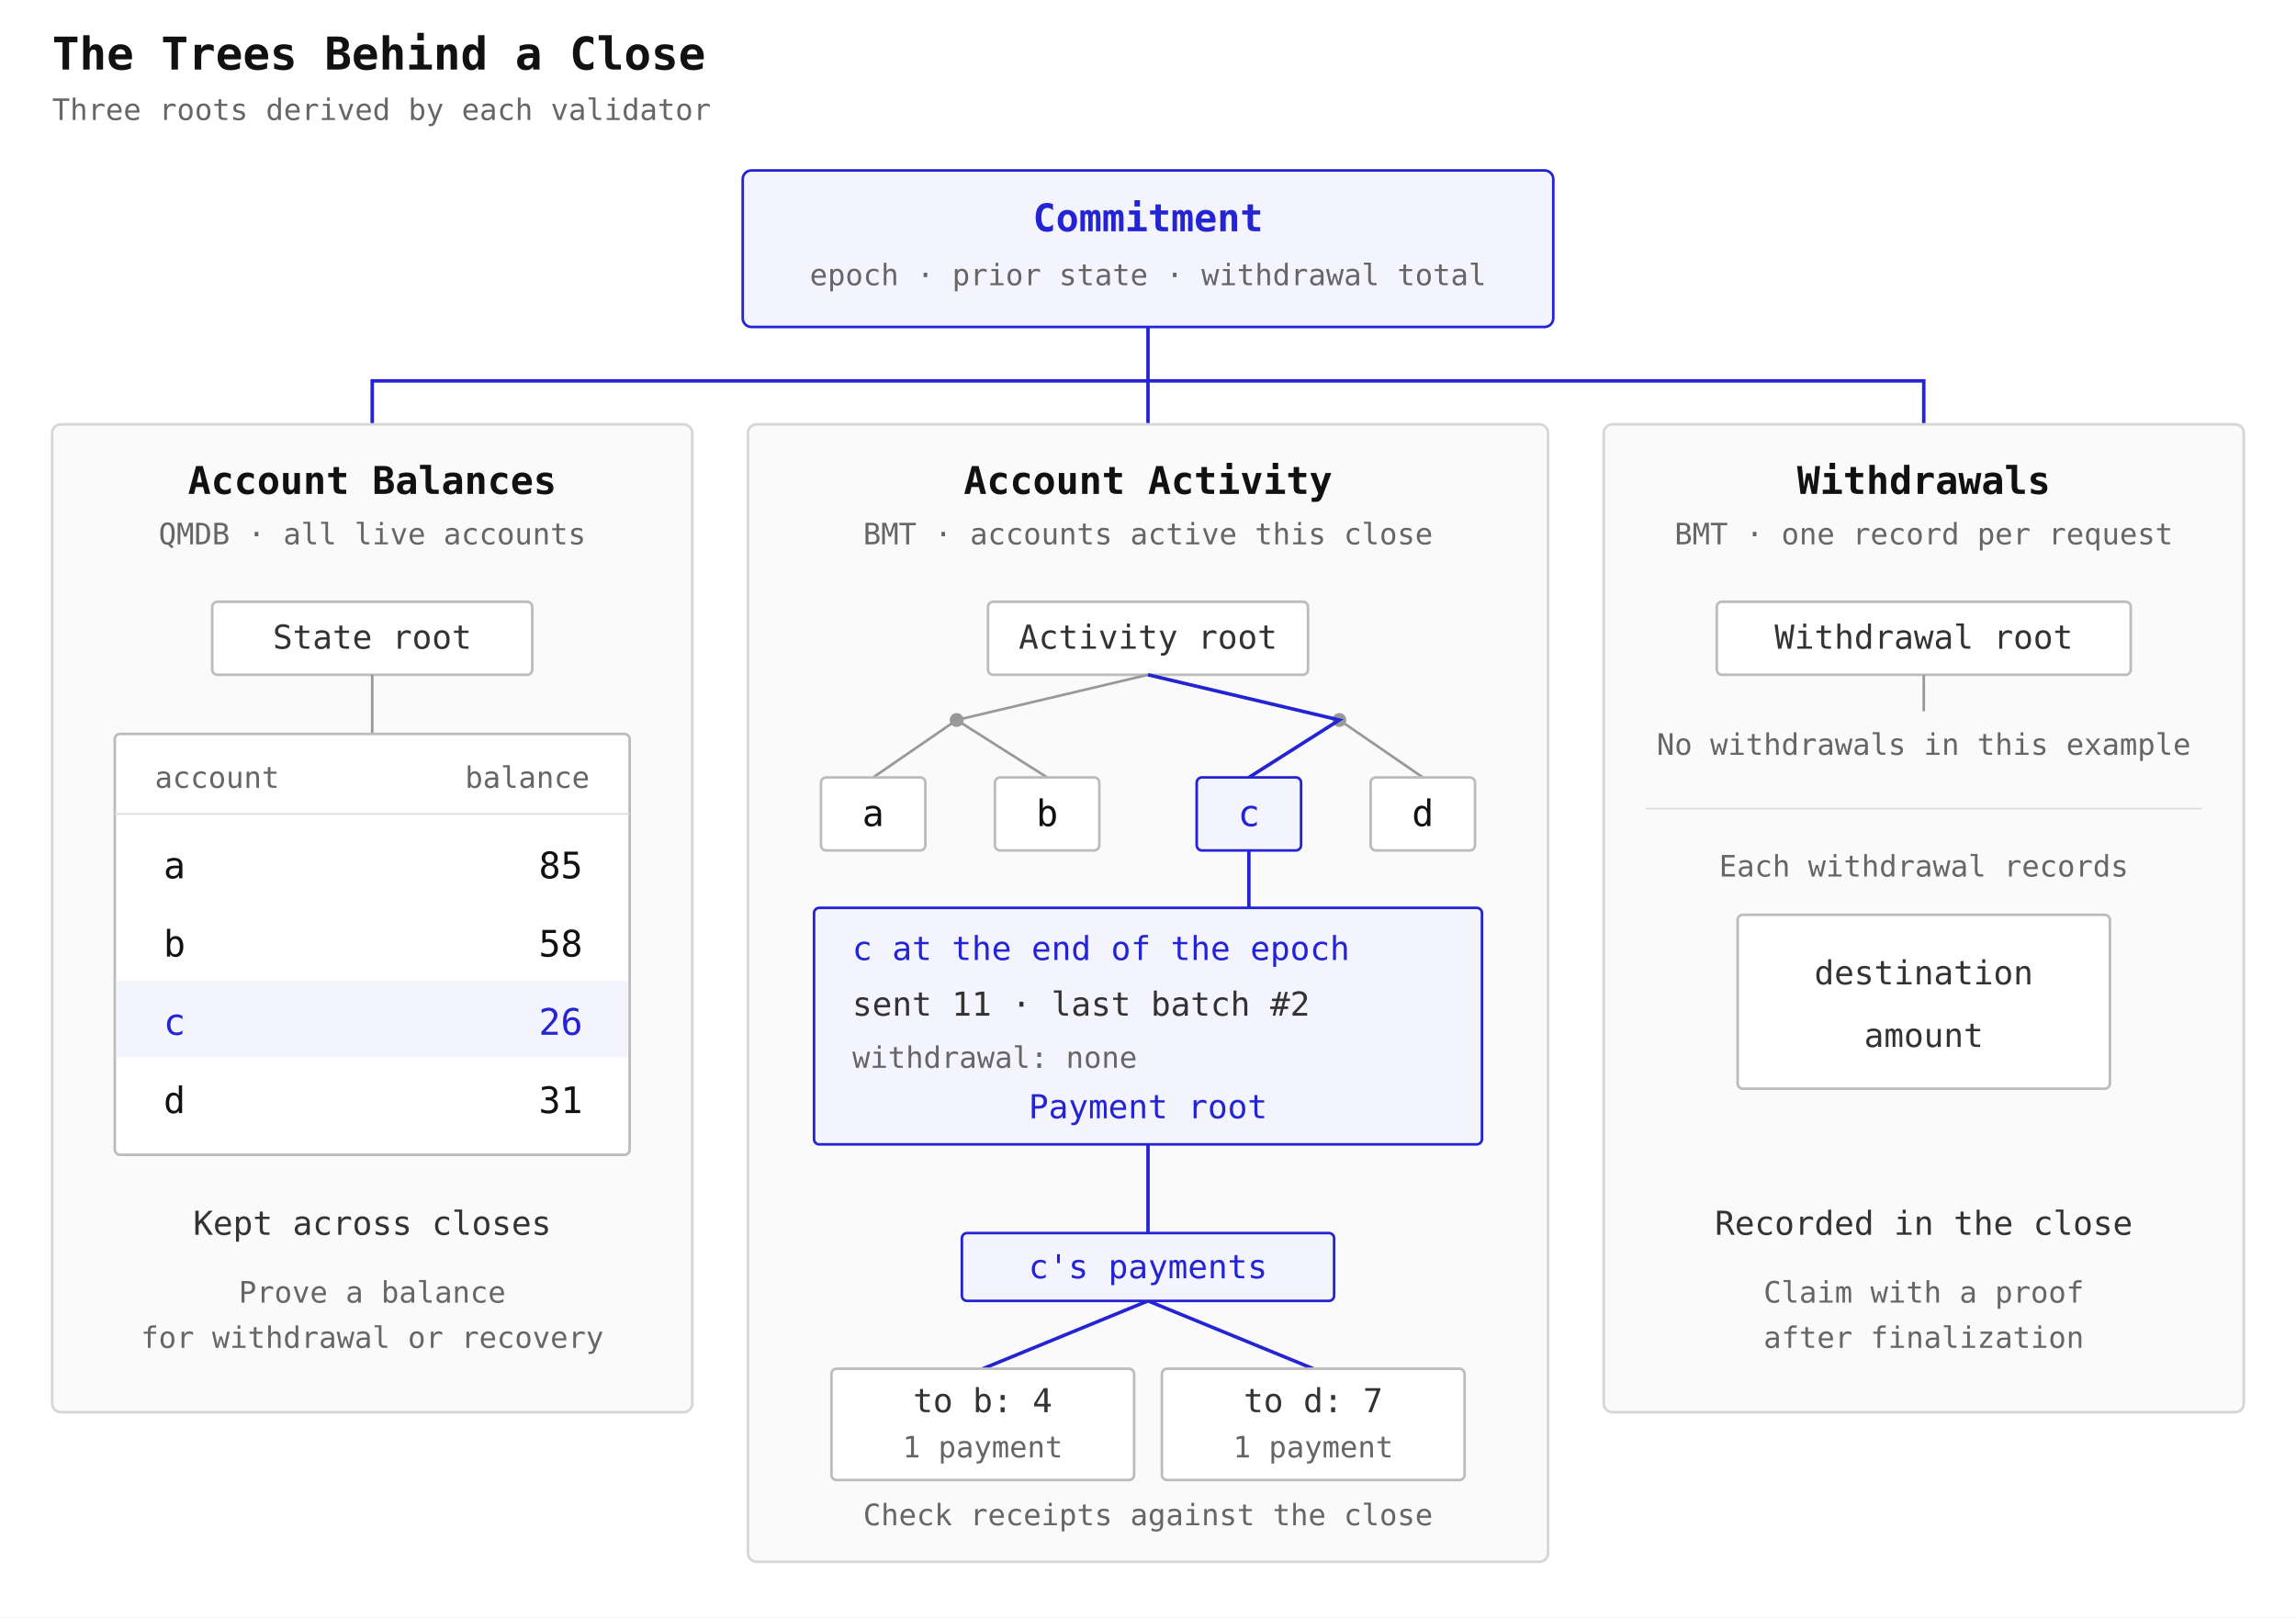
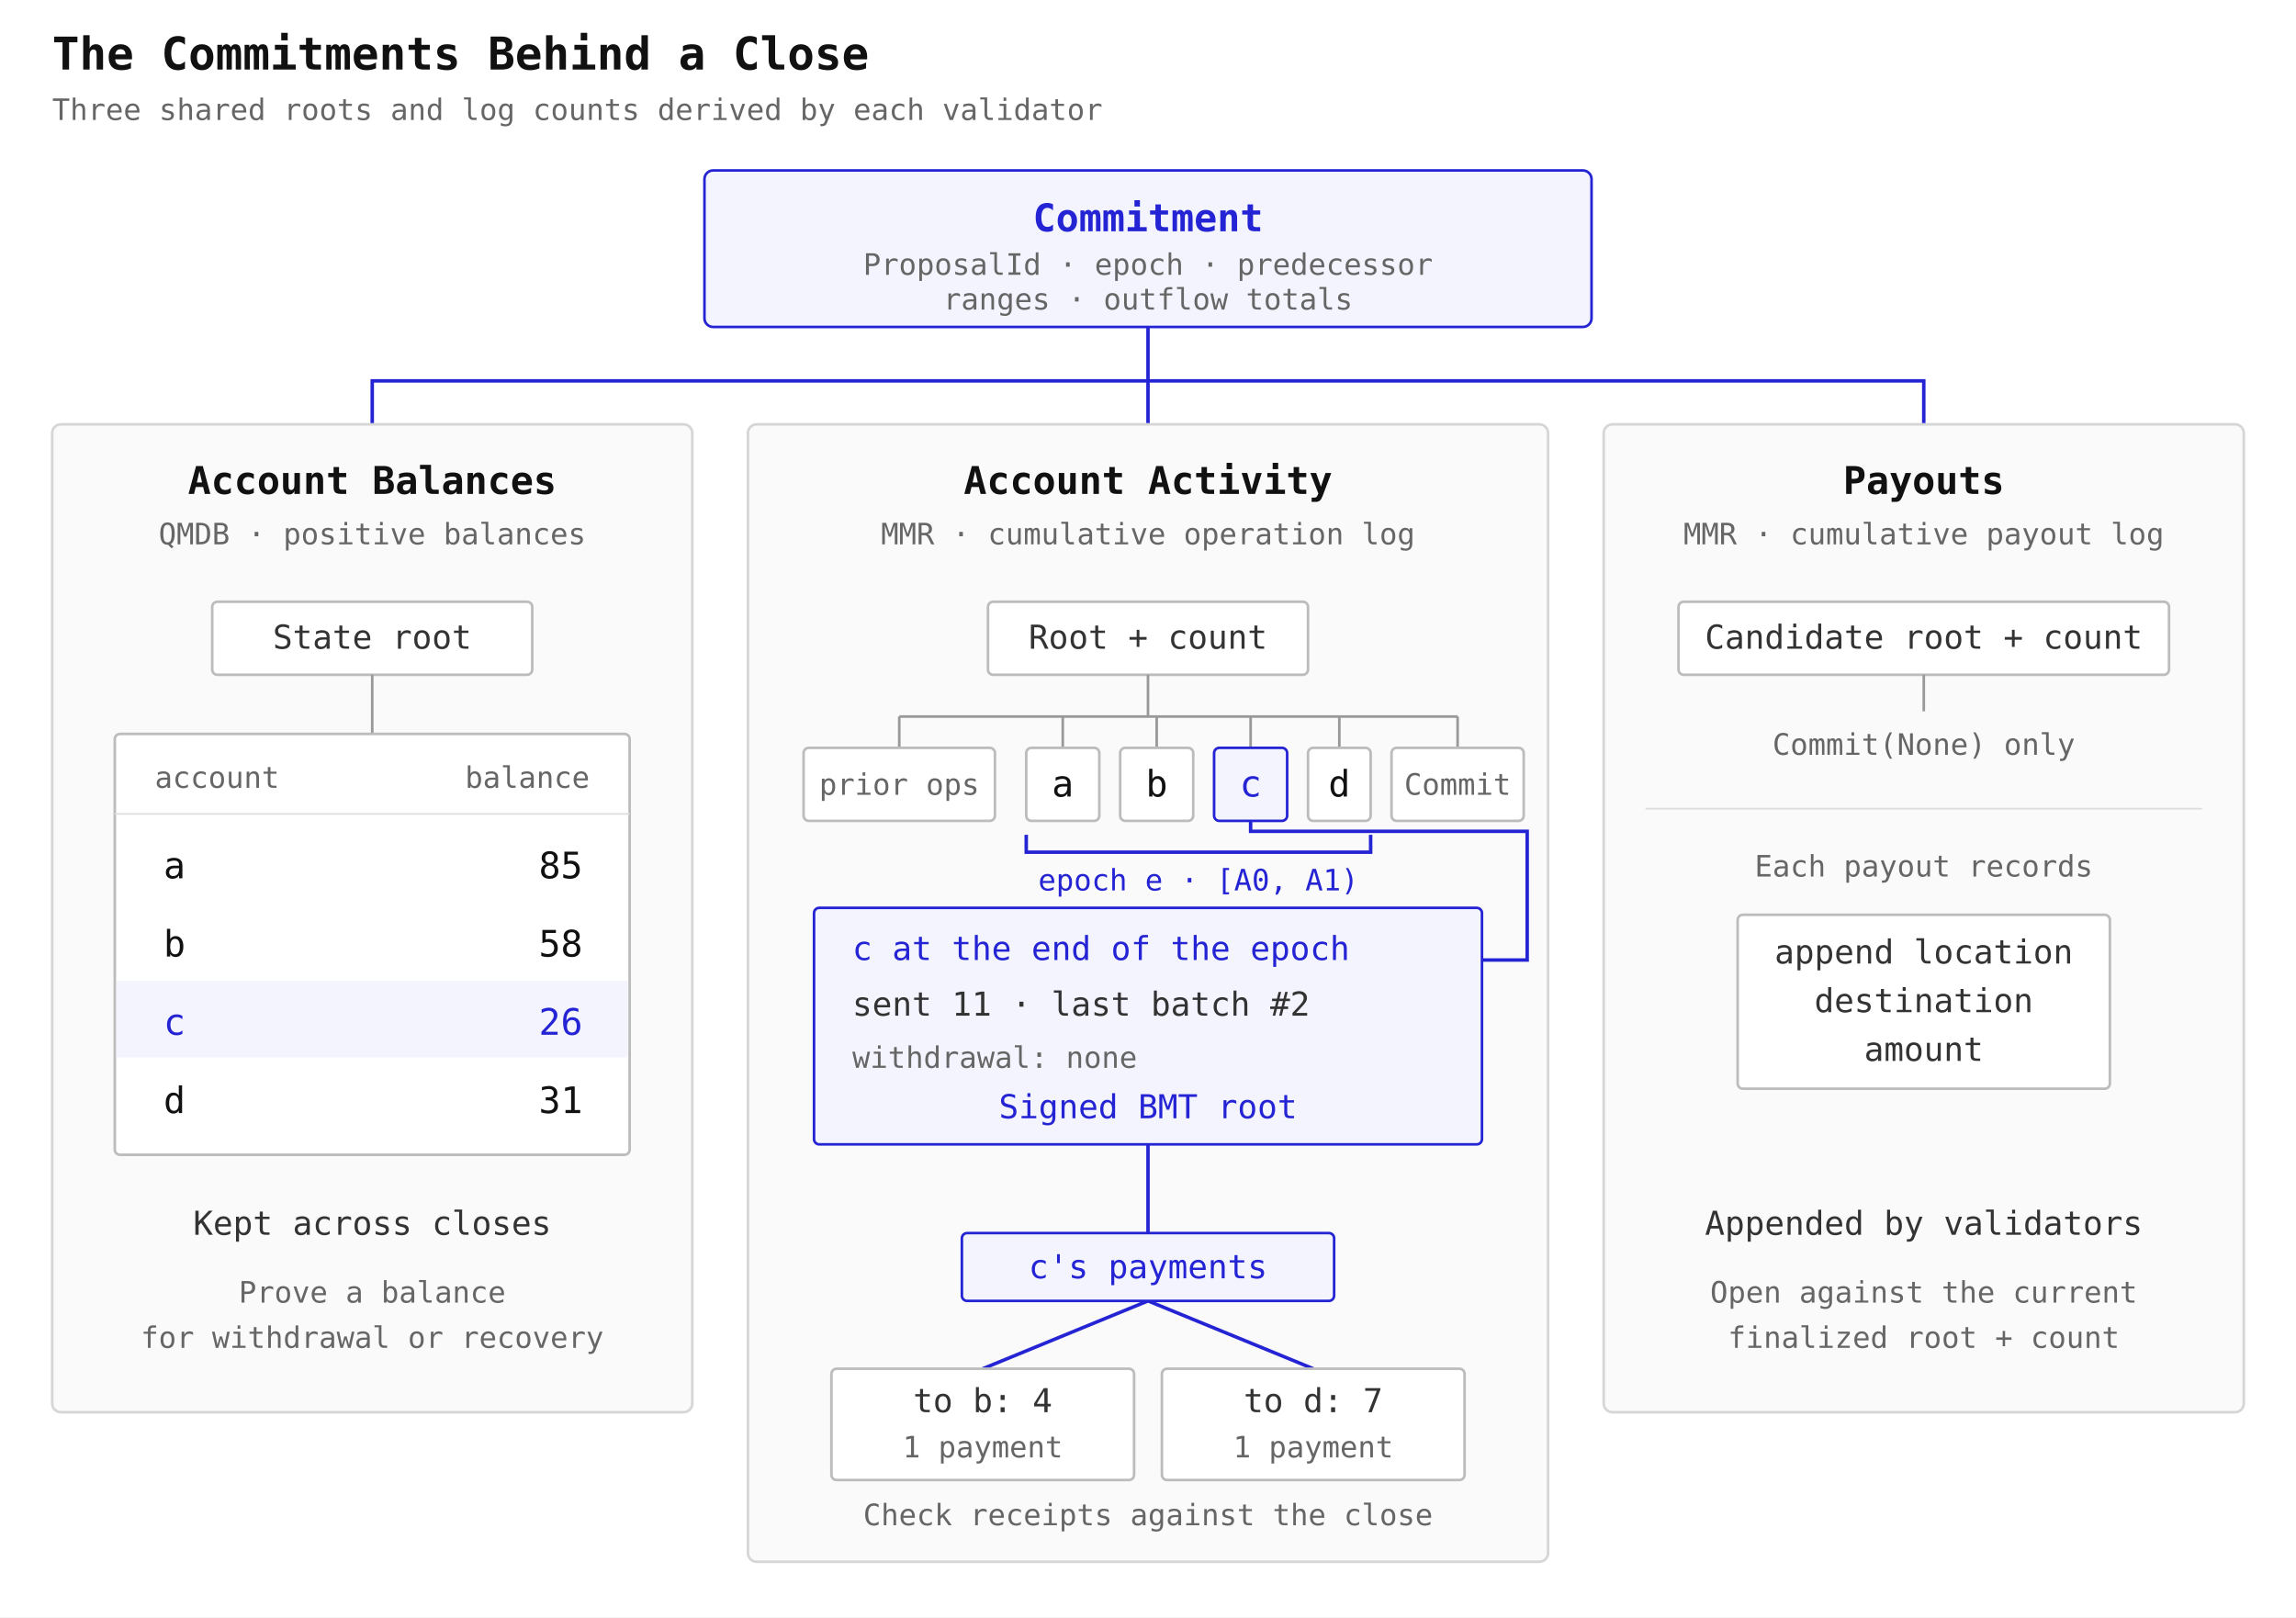
<svg xmlns="http://www.w3.org/2000/svg" viewBox="0 0 1320 930" role="img" aria-labelledby="title description">
  <rect width="1320" height="930" fill="#fff" />
  <style>
    text { font-family: ui-monospace, SFMono-Regular, Menlo, Monaco, Consolas, monospace; }
    .title { font-size: 26px; font-weight: 700; fill: #111; }
    .heading { font-size: 22px; font-weight: 700; fill: #111; }
    .label { font-size: 19px; fill: #333; }
    .note { font-size: 17px; fill: #666; }
    .mono { font-size: 21px; fill: #111; }
    .center { text-anchor: middle; }
    .right { text-anchor: end; }
    .blue { fill: #2424d4; }
    .panel { fill: #fafafa; stroke: #d6d6d6; stroke-width: 1.5; }
    .record { fill: #fff; stroke: #bcbcbc; stroke-width: 1.5; }
    .selected { fill: #f4f4ff; stroke: #2424d4; stroke-width: 1.5; }
    .link { fill: none; stroke: #999; stroke-width: 1.5; }
    .focus { fill: none; stroke: #2424d4; stroke-width: 2; }
    .rule { stroke: #dedede; stroke-width: 1; }
  </style>
-   <text class="title" x="30" y="40">The Trees Behind a Close</text>
-   <text class="note" x="30" y="69">Three roots derived by each validator</text>
-   <rect class="selected" x="427" y="98" width="466" height="90" rx="5" />
+   <text class="title" x="30" y="40">The Commitments Behind a Close</text>
+   <text class="note" x="30" y="69">Three shared roots and log counts derived by each validator</text>
+   <rect class="selected" x="405" y="98" width="510" height="90" rx="5" />
  <text class="heading center blue" x="660" y="133">Commitment</text>
-   <text class="note center" x="660" y="164">epoch · prior state · withdrawal total</text>
+   <text class="note center" x="660" y="158">ProposalId · epoch · predecessor</text>
+   <text class="note center" x="660" y="178">ranges · outflow totals</text>
  <path class="focus" d="M660 188 V219 M214 244 V219 H1106 V244 M660 219 V244" />
  <rect class="panel" x="30" y="244" width="368" height="568" rx="5" />
  <text class="heading center" x="214" y="284">Account Balances</text>
-   <text class="note center" x="214" y="313">QMDB · all live accounts</text>
+   <text class="note center" x="214" y="313">QMDB · positive balances</text>
  <rect class="record" x="122" y="346" width="184" height="42" rx="3" />
  <text class="label center" x="214" y="373">State root</text>
  <path class="link" d="M214 388 V422" />
  <rect class="record" x="66" y="422" width="296" height="242" rx="3" />
  <text class="note" x="89" y="453">account</text>
  <text class="note right" x="339" y="453">balance</text>
  <path class="rule" d="M66 468 H362" />
  <text class="mono" x="94" y="505">a</text>
  <text class="mono right" x="335" y="505">85</text>
  <text class="mono" x="94" y="550">b</text>
  <text class="mono right" x="335" y="550">58</text>
  <rect x="67" y="564" width="294" height="44" fill="#f4f4ff" />
  <text class="mono blue" x="94" y="595">c</text>
  <text class="mono right blue" x="335" y="595">26</text>
  <text class="mono" x="94" y="640">d</text>
  <text class="mono right" x="335" y="640">31</text>
  <text class="label center" x="214" y="710">Kept across closes</text>
  <text class="note center" x="214" y="749">Prove a balance</text>
  <text class="note center" x="214" y="775">for withdrawal or recovery</text>
  <rect class="panel" x="430" y="244" width="460" height="654" rx="5" />
  <text class="heading center" x="660" y="284">Account Activity</text>
-   <text class="note center" x="660" y="313">BMT · accounts active this close</text>
+   <text class="note center" x="660" y="313">MMR · cumulative operation log</text>
  <rect class="record" x="568" y="346" width="184" height="42" rx="3" />
-   <text class="label center" x="660" y="373">Activity root</text>
-   <path class="link" d="M660 388 L550 414 L502 447 M550 414 L602 447 M660 388 L770 414 L718 447 M770 414 L818 447" />
-   <circle cx="550" cy="414" r="4" fill="#999" />
-   <circle cx="770" cy="414" r="4" fill="#999" />
-   <path class="focus" d="M660 388 L770 414 L718 447" />
-   <rect class="record" x="472" y="447" width="60" height="42" rx="3" />
-   <rect class="record" x="572" y="447" width="60" height="42" rx="3" />
-   <rect class="selected" x="688" y="447" width="60" height="42" rx="3" />
-   <rect class="record" x="788" y="447" width="60" height="42" rx="3" />
-   <text class="mono center" x="502" y="475">a</text>
-   <text class="mono center" x="602" y="475">b</text>
-   <text class="mono center blue" x="718" y="475">c</text>
-   <text class="mono center" x="818" y="475">d</text>
-   <path class="focus" d="M718 489 V522" />
+   <text class="label center" x="660" y="373">Root + count</text>
+   <path class="link" d="M660 388 V412 M517 412 H838 M517 412 V430 M611 412 V430 M665 412 V430 M719 412 V430 M770 412 V430 M838 412 V430" />
+   <rect class="record" x="462" y="430" width="110" height="42" rx="3" />
+   <rect class="record" x="590" y="430" width="42" height="42" rx="3" />
+   <rect class="record" x="644" y="430" width="42" height="42" rx="3" />
+   <rect class="selected" x="698" y="430" width="42" height="42" rx="3" />
+   <rect class="record" x="752" y="430" width="36" height="42" rx="3" />
+   <rect class="record" x="800" y="430" width="76" height="42" rx="3" />
+   <text class="note center" x="517" y="457">prior ops</text>
+   <text class="mono center" x="611" y="458">a</text>
+   <text class="mono center" x="665" y="458">b</text>
+   <text class="mono center blue" x="719" y="458">c</text>
+   <text class="mono center" x="770" y="458">d</text>
+   <text class="note center" x="838" y="457">Commit</text>
+   <path class="focus" d="M590 480 V490 H788 V480" />
+   <text class="note center blue" x="689" y="512">epoch e · [A0, A1)</text>
+   <path class="focus" d="M719 472 V478 H878 V552 H852" />
  <rect class="selected" x="468" y="522" width="384" height="136" rx="3" />
  <text class="label blue" x="490" y="552">c at the end of the epoch</text>
  <text class="label" x="490" y="584">sent 11 · last batch #2</text>
  <text class="note" x="490" y="614">withdrawal: none</text>
-   <text class="label center blue" x="660" y="643">Payment root</text>
+   <text class="label center blue" x="660" y="643">Signed BMT root</text>
  <path class="focus" d="M660 658 V709 M660 748 L565 787 M660 748 L755 787" />
  <rect class="selected" x="553" y="709" width="214" height="39" rx="3" />
  <text class="label center blue" x="660" y="735">c's payments</text>
  <rect class="record" x="478" y="787" width="174" height="64" rx="3" />
  <rect class="record" x="668" y="787" width="174" height="64" rx="3" />
  <text class="label center" x="565" y="812">to b: 4</text>
  <text class="note center" x="565" y="838">1 payment</text>
  <text class="label center" x="755" y="812">to d: 7</text>
  <text class="note center" x="755" y="838">1 payment</text>
  <text class="note center" x="660" y="877">Check receipts against the close</text>
  <rect class="panel" x="922" y="244" width="368" height="568" rx="5" />
-   <text class="heading center" x="1106" y="284">Withdrawals</text>
-   <text class="note center" x="1106" y="313">BMT · one record per request</text>
-   <rect class="record" x="987" y="346" width="238" height="42" rx="3" />
-   <text class="label center" x="1106" y="373">Withdrawal root</text>
+   <text class="heading center" x="1106" y="284">Payouts</text>
+   <text class="note center" x="1106" y="313">MMR · cumulative payout log</text>
+   <rect class="record" x="965" y="346" width="282" height="42" rx="3" />
+   <text class="label center" x="1106" y="373">Candidate root + count</text>
  <path class="link" d="M1106 388 V409" />
-   <text class="note center" x="1106" y="434">No withdrawals in this example</text>
+   <text class="note center" x="1106" y="434">Commit(None) only</text>
  <path class="rule" d="M946 465 H1266" />
-   <text class="note center" x="1106" y="504">Each withdrawal records</text>
+   <text class="note center" x="1106" y="504">Each payout records</text>
  <rect class="record" x="999" y="526" width="214" height="100" rx="3" />
-   <text class="label center" x="1106" y="566">destination</text>
-   <text class="label center" x="1106" y="602">amount</text>
-   <text class="label center" x="1106" y="710">Recorded in the close</text>
-   <text class="note center" x="1106" y="749">Claim with a proof</text>
-   <text class="note center" x="1106" y="775">after finalization</text>
+   <text class="label center" x="1106" y="554">append location</text>
+   <text class="label center" x="1106" y="582">destination</text>
+   <text class="label center" x="1106" y="610">amount</text>
+   <text class="label center" x="1106" y="710">Appended by validators</text>
+   <text class="note center" x="1106" y="749">Open against the current</text>
+   <text class="note center" x="1106" y="775">finalized root + count</text>
</svg>
